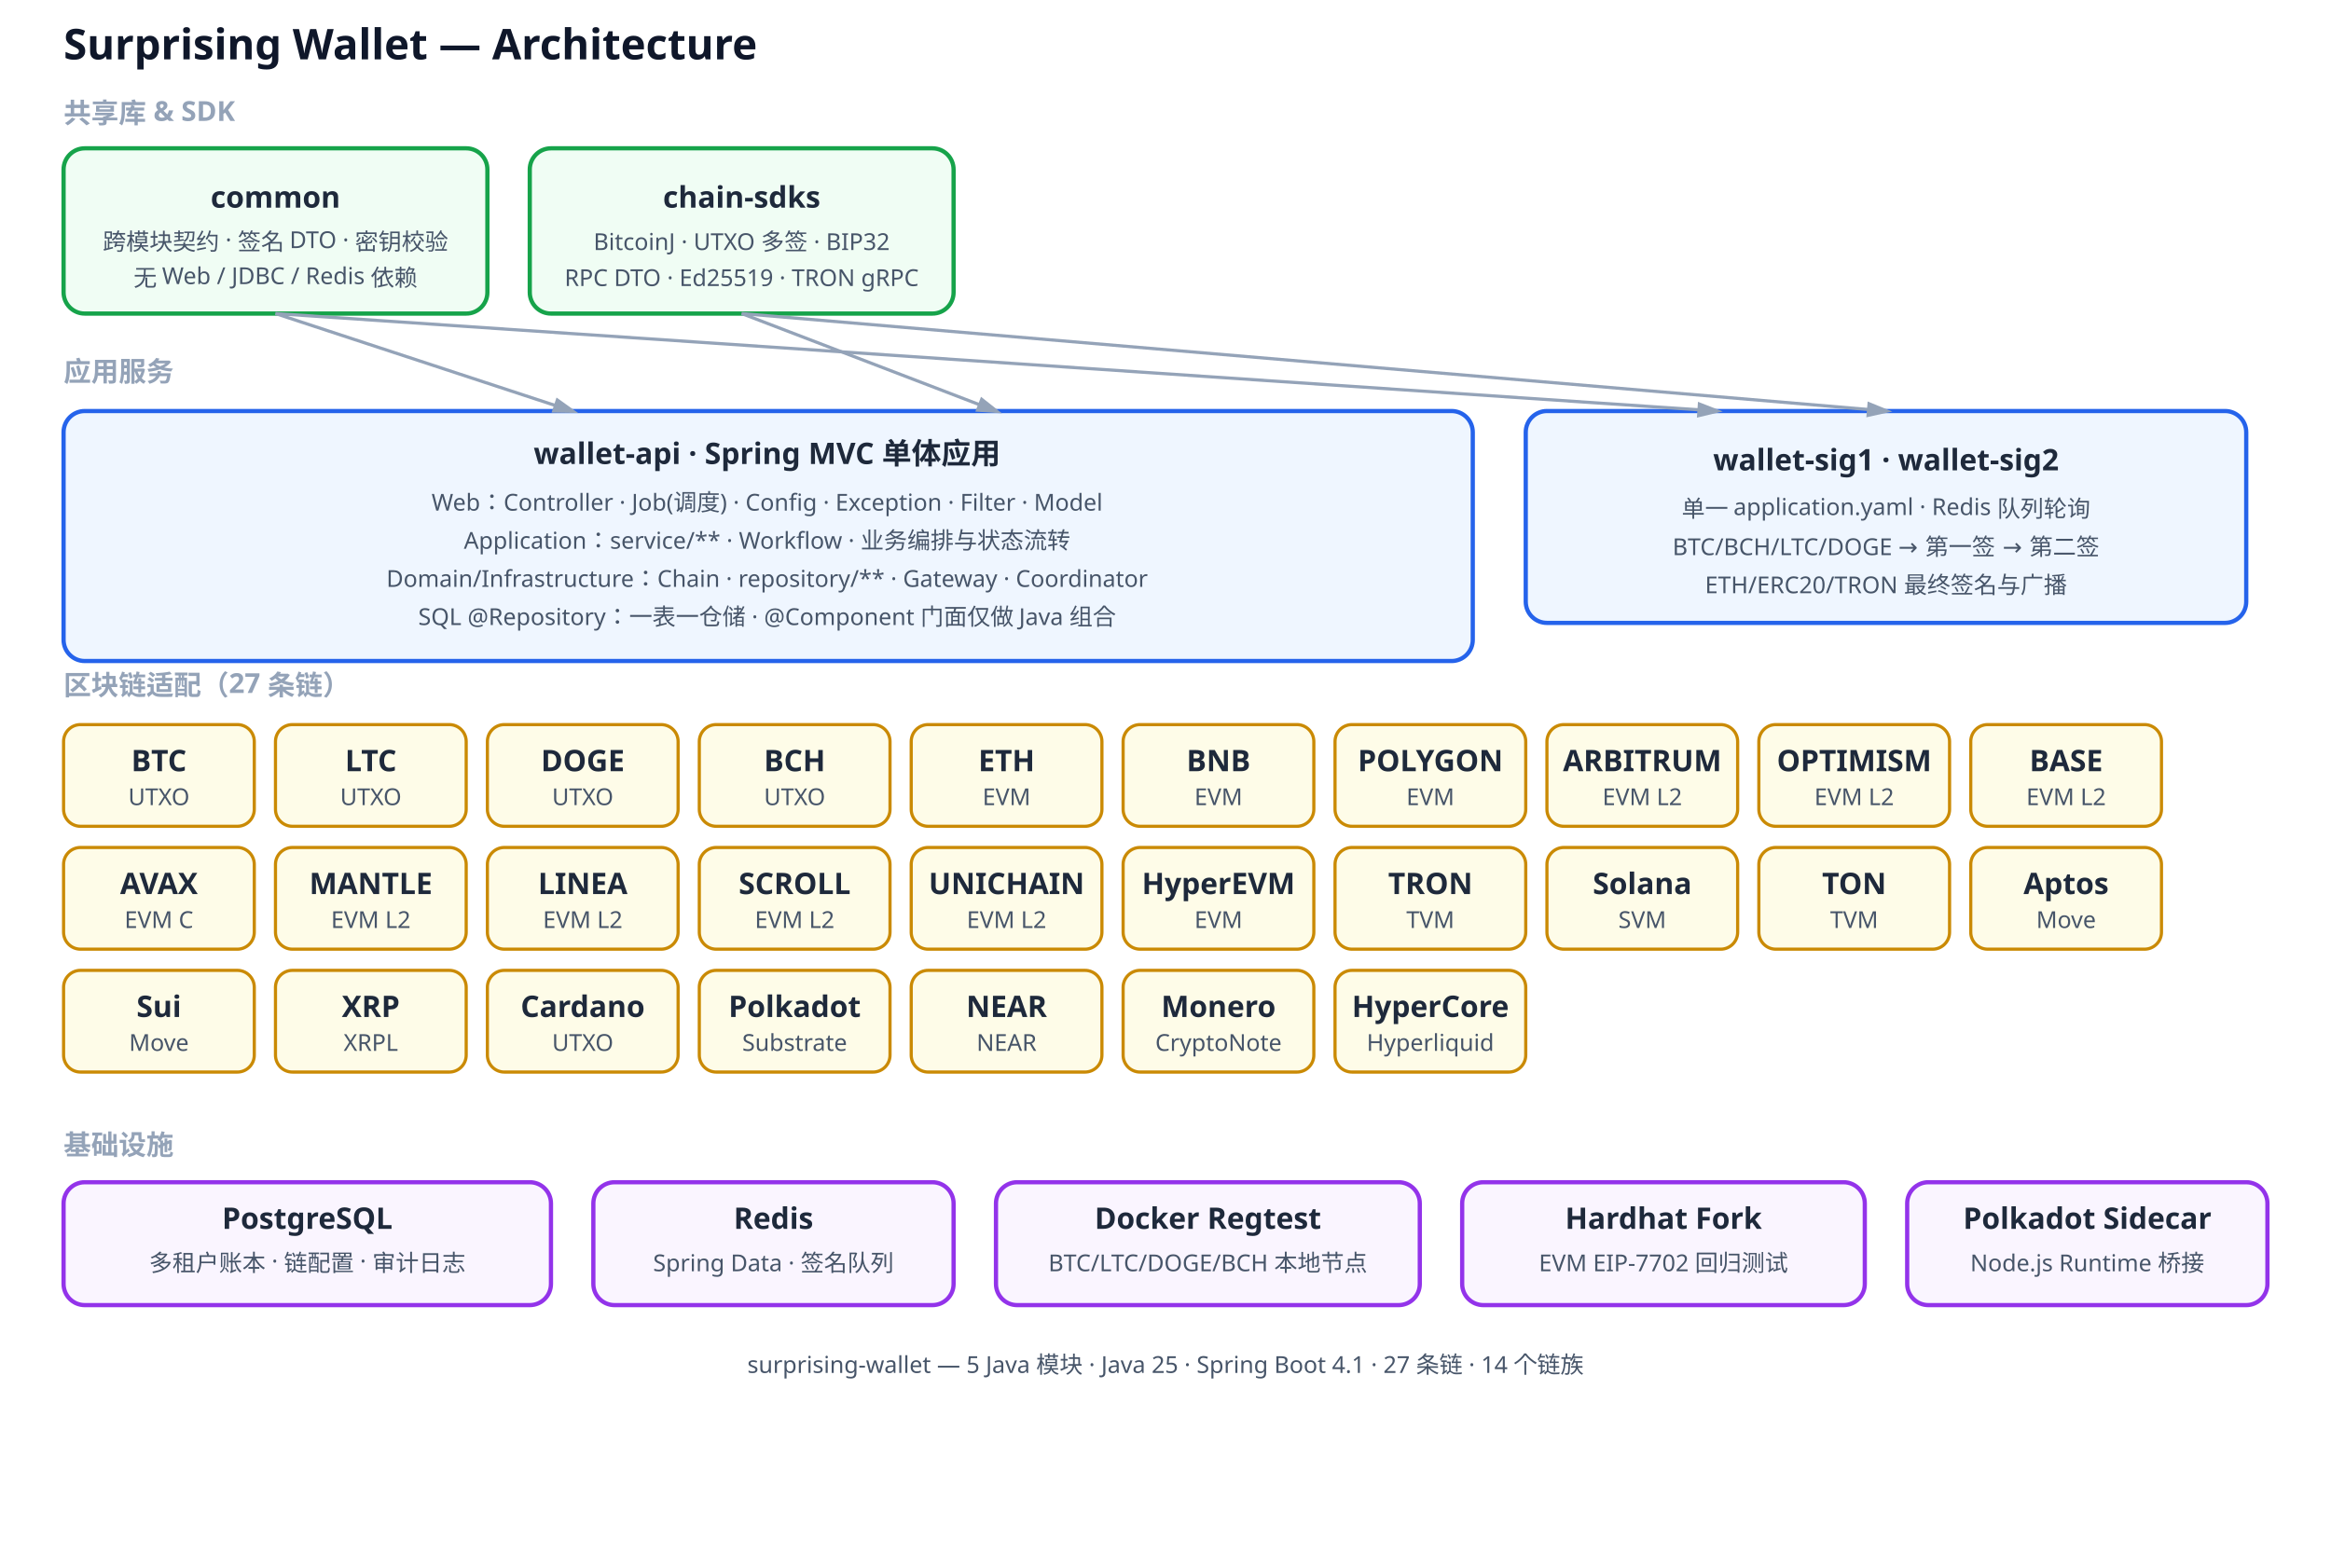
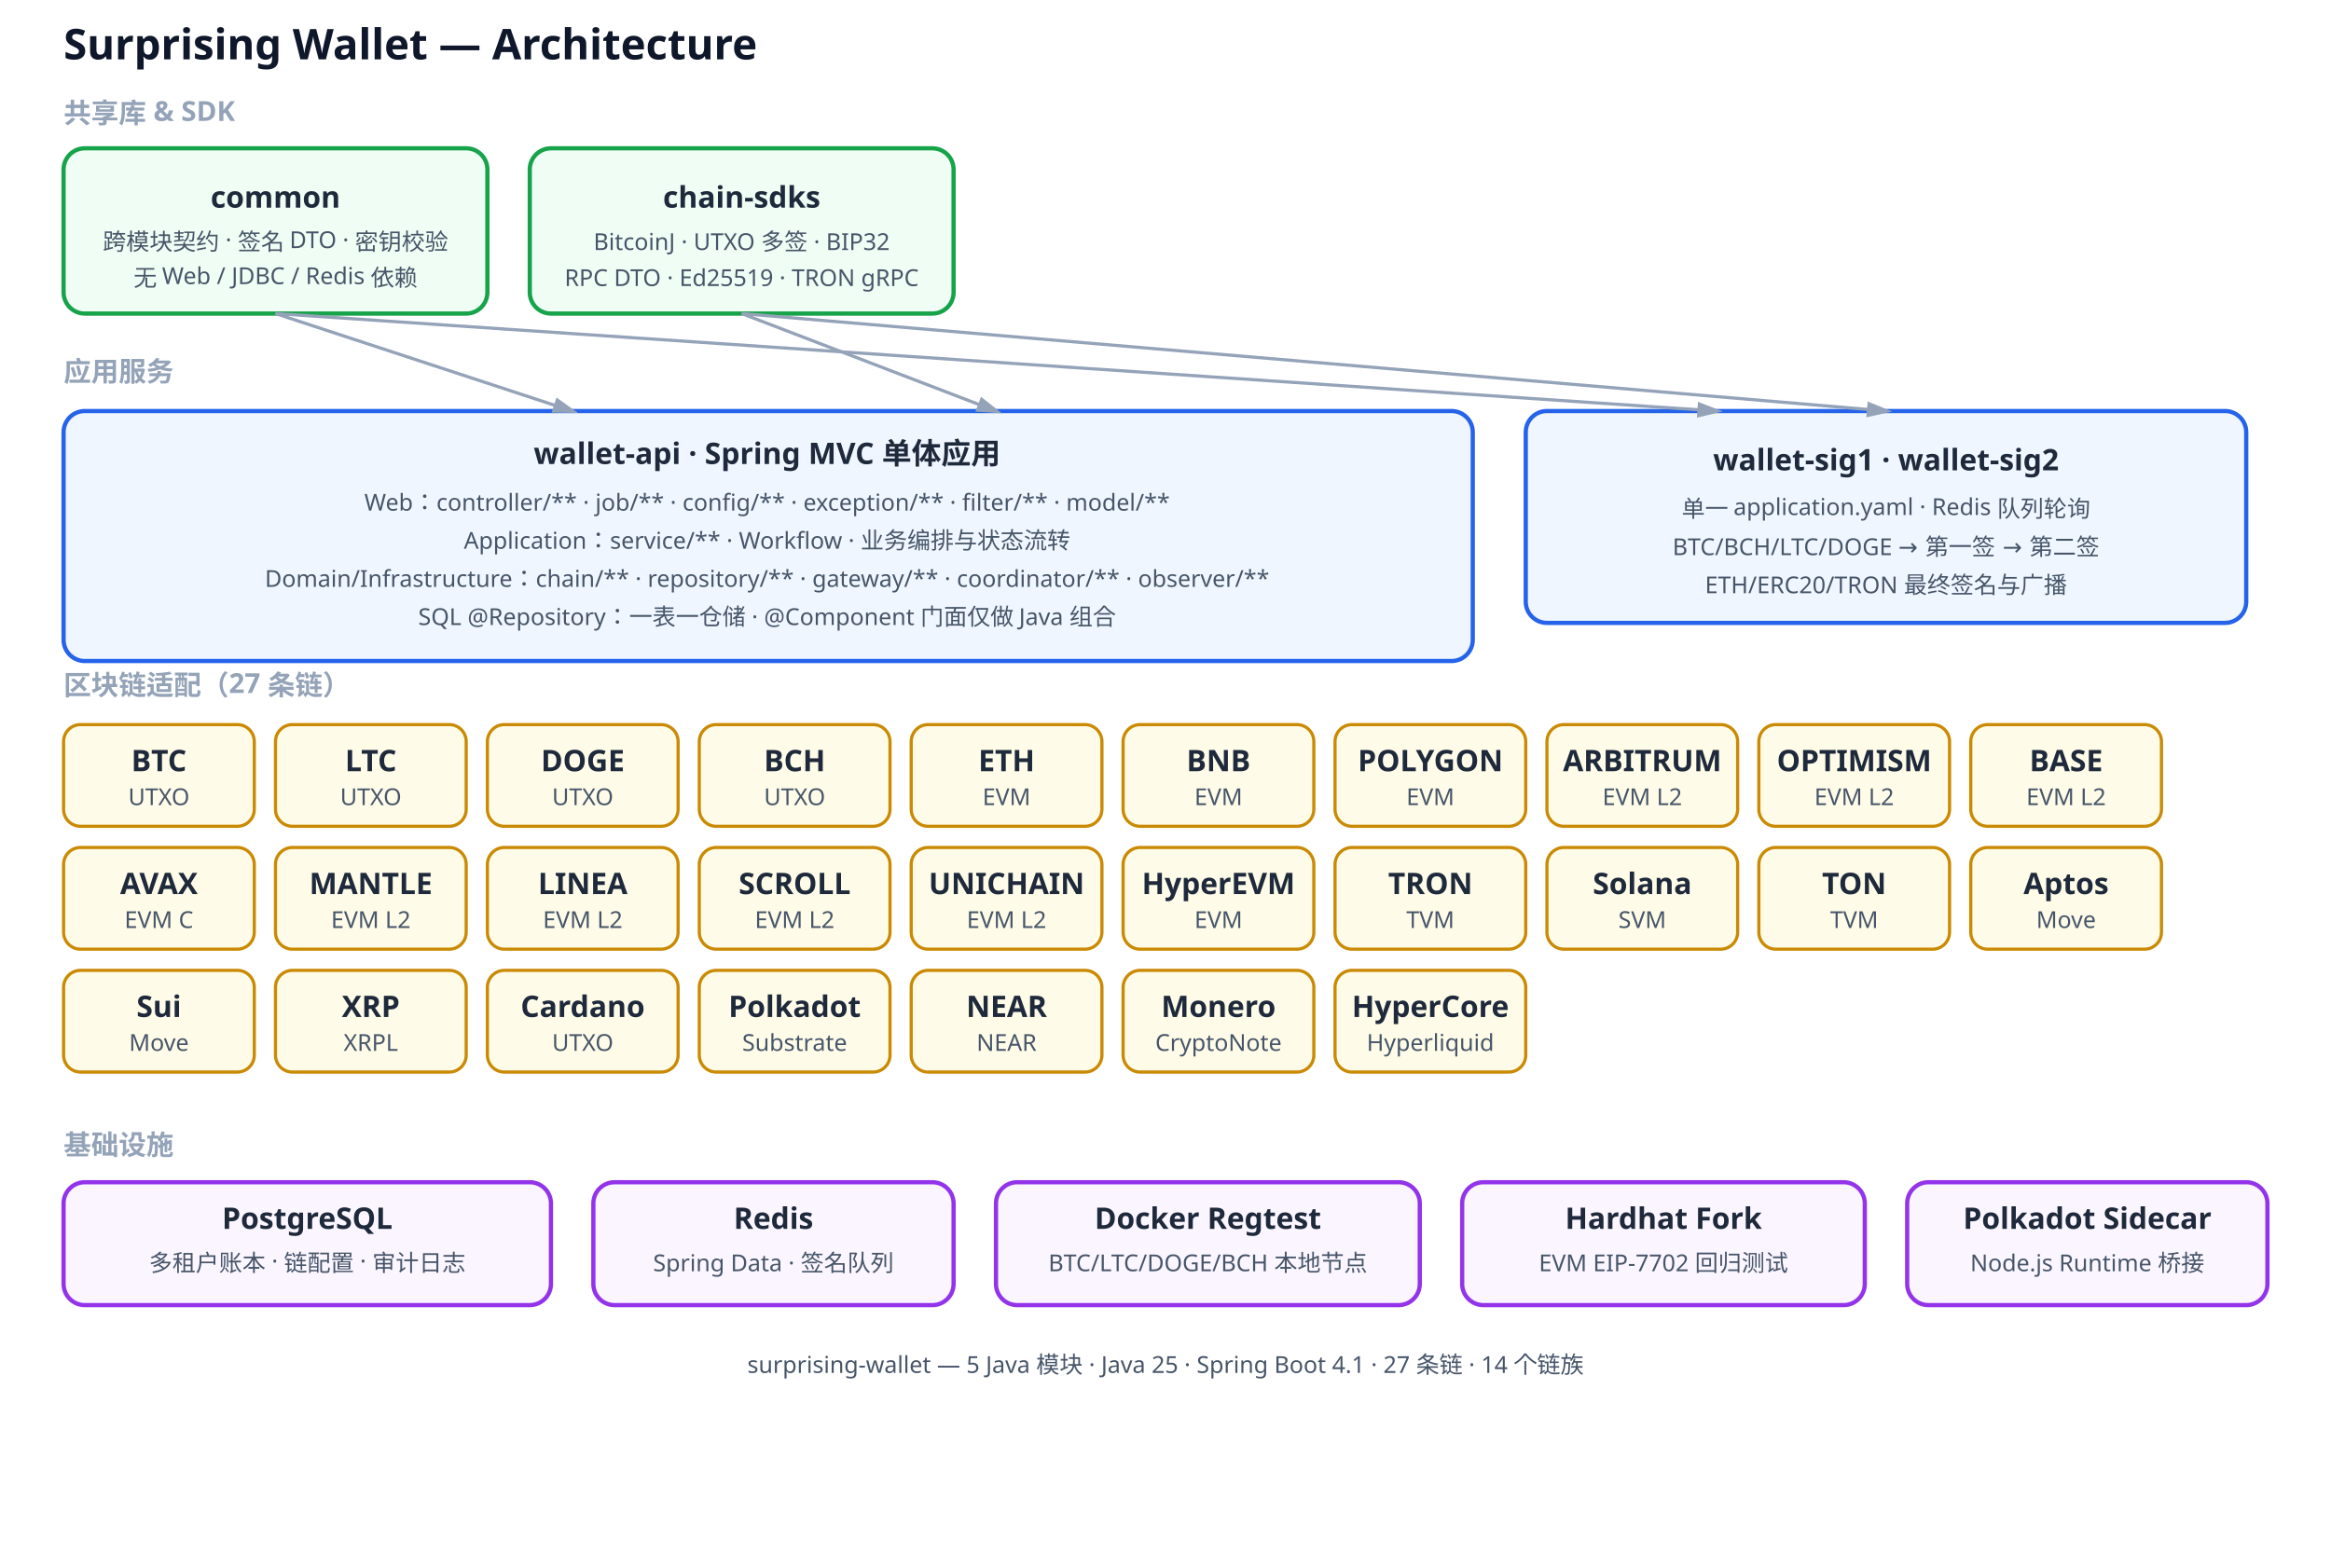
<svg xmlns="http://www.w3.org/2000/svg" width="1100" height="740" viewBox="0 0 1100 740">
  <style>
    .svc   { fill: #eff6ff; stroke: #2563eb; stroke-width: 2; rx: 10; }
    .lib   { fill: #f0fdf4; stroke: #16a34a; stroke-width: 2; rx: 10; }
    .chain { fill: #fefce8; stroke: #ca8a04; stroke-width: 1.5; rx: 8; }
    .infra { fill: #faf5ff; stroke: #9333ea; stroke-width: 2; rx: 10; }
    .label { font: 14px sans-serif; font-weight: 700; fill: #1e293b; }
    .desc  { font: 11px sans-serif; fill: #475569; }
    .title { font: 20px sans-serif; font-weight: 700; fill: #0f172a; }
    .sep   { font: 13px sans-serif; font-weight: 600; fill: #94a3b8; }
    .arrow { stroke: #94a3b8; stroke-width: 1.5; marker-end: url(#arr); }
  </style>
  <defs>
    <marker id="arr" markerWidth="8" markerHeight="8" refX="6" refY="2.5" orient="auto" markerUnits="strokeWidth">
      <path d="M0,0 L0,5 L8,2.5 z" fill="#94a3b8" />
    </marker>
  </defs>
  <text x="30" y="28" class="title">Surprising Wallet —  Architecture</text>
  <text x="30" y="58" class="sep"> 共享库 &amp; SDK</text>
  <rect x="30" y="70" width="200" height="78" class="lib" />
  <text x="130" y="98" text-anchor="middle" class="label">common</text>
  <text x="130" y="118" text-anchor="middle" class="desc">跨模块契约 · 签名 DTO · 密钥校验</text>
  <text x="130" y="135" text-anchor="middle" class="desc">无 Web / JDBC / Redis 依赖</text>
  <rect x="250" y="70" width="200" height="78" class="lib" />
  <text x="350" y="98" text-anchor="middle" class="label">chain-sdks</text>
  <text x="350" y="118" text-anchor="middle" class="desc">BitcoinJ · UTXO 多签 · BIP32</text>
  <text x="350" y="135" text-anchor="middle" class="desc">RPC DTO · Ed25519 · TRON gRPC</text>
  <text x="30" y="180" class="sep"> 应用服务</text>
  <rect x="30" y="194" width="665" height="118" class="svc" />
  <text x="362" y="219" text-anchor="middle" class="label">wallet-api · Spring MVC 单体应用</text>
-   <text x="362" y="241" text-anchor="middle" class="desc">Web：Controller · Job(调度) · Config · Exception · Filter · Model</text>
+   <text x="362" y="241" text-anchor="middle" class="desc">Web：controller/** · job/** · config/** · exception/** · filter/** · model/**</text>
  <text x="362" y="259" text-anchor="middle" class="desc">Application：service/** · Workflow · 业务编排与状态流转</text>
-   <text x="362" y="277" text-anchor="middle" class="desc">Domain/Infrastructure：Chain · repository/** · Gateway · Coordinator</text>
+   <text x="362" y="277" text-anchor="middle" class="desc">Domain/Infrastructure：chain/** · repository/** · gateway/** · coordinator/** · observer/**</text>
  <text x="362" y="295" text-anchor="middle" class="desc">SQL @Repository：一表一仓储 · @Component 门面仅做 Java 组合</text>
  <rect x="720" y="194" width="340" height="100" class="svc" />
  <text x="890" y="222" text-anchor="middle" class="label">wallet-sig1 · wallet-sig2</text>
  <text x="890" y="244" text-anchor="middle" class="desc">单一 application.yaml · Redis 队列轮询</text>
  <text x="890" y="262" text-anchor="middle" class="desc">BTC/BCH/LTC/DOGE → 第一签 → 第二签</text>
  <text x="890" y="280" text-anchor="middle" class="desc">ETH/ERC20/TRON 最终签名与广播</text>
  <line x1="130" y1="148" x2="270" y2="194" class="arrow" />
  <line x1="350" y1="148" x2="470" y2="194" class="arrow" />
  <line x1="130" y1="148" x2="810" y2="194" class="arrow" />
  <line x1="350" y1="148" x2="890" y2="194" class="arrow" />
  <text x="30" y="328" class="sep"> 区块链适配（27 条链）</text>
  <rect x="30" y="342" width="90" height="48" class="chain" />
  <text x="75" y="364" text-anchor="middle" class="label">BTC</text>
  <text x="75" y="380" text-anchor="middle" class="desc">UTXO</text>
  <rect x="130" y="342" width="90" height="48" class="chain" />
  <text x="175" y="364" text-anchor="middle" class="label">LTC</text>
  <text x="175" y="380" text-anchor="middle" class="desc">UTXO</text>
  <rect x="230" y="342" width="90" height="48" class="chain" />
  <text x="275" y="364" text-anchor="middle" class="label">DOGE</text>
  <text x="275" y="380" text-anchor="middle" class="desc">UTXO</text>
  <rect x="330" y="342" width="90" height="48" class="chain" />
  <text x="375" y="364" text-anchor="middle" class="label">BCH</text>
  <text x="375" y="380" text-anchor="middle" class="desc">UTXO</text>
  <rect x="430" y="342" width="90" height="48" class="chain" />
  <text x="475" y="364" text-anchor="middle" class="label">ETH</text>
  <text x="475" y="380" text-anchor="middle" class="desc">EVM</text>
  <rect x="530" y="342" width="90" height="48" class="chain" />
  <text x="575" y="364" text-anchor="middle" class="label">BNB</text>
  <text x="575" y="380" text-anchor="middle" class="desc">EVM</text>
  <rect x="630" y="342" width="90" height="48" class="chain" />
  <text x="675" y="364" text-anchor="middle" class="label">POLYGON</text>
  <text x="675" y="380" text-anchor="middle" class="desc">EVM</text>
  <rect x="730" y="342" width="90" height="48" class="chain" />
  <text x="775" y="364" text-anchor="middle" class="label">ARBITRUM</text>
  <text x="775" y="380" text-anchor="middle" class="desc">EVM L2</text>
  <rect x="830" y="342" width="90" height="48" class="chain" />
  <text x="875" y="364" text-anchor="middle" class="label">OPTIMISM</text>
  <text x="875" y="380" text-anchor="middle" class="desc">EVM L2</text>
  <rect x="930" y="342" width="90" height="48" class="chain" />
  <text x="975" y="364" text-anchor="middle" class="label">BASE</text>
  <text x="975" y="380" text-anchor="middle" class="desc">EVM L2</text>
  <rect x="30" y="400" width="90" height="48" class="chain" />
  <text x="75" y="422" text-anchor="middle" class="label">AVAX</text>
  <text x="75" y="438" text-anchor="middle" class="desc">EVM C</text>
  <rect x="130" y="400" width="90" height="48" class="chain" />
  <text x="175" y="422" text-anchor="middle" class="label">MANTLE</text>
  <text x="175" y="438" text-anchor="middle" class="desc">EVM L2</text>
  <rect x="230" y="400" width="90" height="48" class="chain" />
  <text x="275" y="422" text-anchor="middle" class="label">LINEA</text>
  <text x="275" y="438" text-anchor="middle" class="desc">EVM L2</text>
  <rect x="330" y="400" width="90" height="48" class="chain" />
  <text x="375" y="422" text-anchor="middle" class="label">SCROLL</text>
  <text x="375" y="438" text-anchor="middle" class="desc">EVM L2</text>
  <rect x="430" y="400" width="90" height="48" class="chain" />
  <text x="475" y="422" text-anchor="middle" class="label">UNICHAIN</text>
  <text x="475" y="438" text-anchor="middle" class="desc">EVM L2</text>
  <rect x="530" y="400" width="90" height="48" class="chain" />
  <text x="575" y="422" text-anchor="middle" class="label">HyperEVM</text>
  <text x="575" y="438" text-anchor="middle" class="desc">EVM</text>
  <rect x="630" y="400" width="90" height="48" class="chain" />
  <text x="675" y="422" text-anchor="middle" class="label">TRON</text>
  <text x="675" y="438" text-anchor="middle" class="desc">TVM</text>
  <rect x="730" y="400" width="90" height="48" class="chain" />
  <text x="775" y="422" text-anchor="middle" class="label">Solana</text>
  <text x="775" y="438" text-anchor="middle" class="desc">SVM</text>
  <rect x="830" y="400" width="90" height="48" class="chain" />
  <text x="875" y="422" text-anchor="middle" class="label">TON</text>
  <text x="875" y="438" text-anchor="middle" class="desc">TVM</text>
  <rect x="930" y="400" width="90" height="48" class="chain" />
  <text x="975" y="422" text-anchor="middle" class="label">Aptos</text>
  <text x="975" y="438" text-anchor="middle" class="desc">Move</text>
  <rect x="30" y="458" width="90" height="48" class="chain" />
  <text x="75" y="480" text-anchor="middle" class="label">Sui</text>
  <text x="75" y="496" text-anchor="middle" class="desc">Move</text>
  <rect x="130" y="458" width="90" height="48" class="chain" />
  <text x="175" y="480" text-anchor="middle" class="label">XRP</text>
  <text x="175" y="496" text-anchor="middle" class="desc">XRPL</text>
  <rect x="230" y="458" width="90" height="48" class="chain" />
  <text x="275" y="480" text-anchor="middle" class="label">Cardano</text>
  <text x="275" y="496" text-anchor="middle" class="desc">UTXO</text>
  <rect x="330" y="458" width="90" height="48" class="chain" />
  <text x="375" y="480" text-anchor="middle" class="label">Polkadot</text>
  <text x="375" y="496" text-anchor="middle" class="desc">Substrate</text>
  <rect x="430" y="458" width="90" height="48" class="chain" />
  <text x="475" y="480" text-anchor="middle" class="label">NEAR</text>
  <text x="475" y="496" text-anchor="middle" class="desc">NEAR</text>
  <rect x="530" y="458" width="90" height="48" class="chain" />
  <text x="575" y="480" text-anchor="middle" class="label">Monero</text>
  <text x="575" y="496" text-anchor="middle" class="desc">CryptoNote</text>
  <rect x="630" y="458" width="90" height="48" class="chain" />
  <text x="675" y="480" text-anchor="middle" class="label">HyperCore</text>
  <text x="675" y="496" text-anchor="middle" class="desc">Hyperliquid</text>
  <text x="30" y="545" class="sep"> 基础设施</text>
  <rect x="30" y="558" width="230" height="58" class="infra" />
  <text x="145" y="580" text-anchor="middle" class="label">PostgreSQL</text>
  <text x="145" y="600" text-anchor="middle" class="desc">多租户账本 · 链配置 · 审计日志</text>
  <rect x="280" y="558" width="170" height="58" class="infra" />
  <text x="365" y="580" text-anchor="middle" class="label">Redis</text>
  <text x="365" y="600" text-anchor="middle" class="desc">Spring Data · 签名队列</text>
  <rect x="470" y="558" width="200" height="58" class="infra" />
  <text x="570" y="580" text-anchor="middle" class="label">Docker Regtest</text>
  <text x="570" y="600" text-anchor="middle" class="desc">BTC/LTC/DOGE/BCH 本地节点</text>
  <rect x="690" y="558" width="190" height="58" class="infra" />
  <text x="785" y="580" text-anchor="middle" class="label">Hardhat Fork</text>
  <text x="785" y="600" text-anchor="middle" class="desc">EVM EIP-7702 回归测试</text>
  <rect x="900" y="558" width="170" height="58" class="infra" />
  <text x="985" y="580" text-anchor="middle" class="label">Polkadot Sidecar</text>
  <text x="985" y="600" text-anchor="middle" class="desc">Node.js Runtime 桥接</text>
  <text x="550" y="648" text-anchor="middle" class="desc" fill="#94a3b8" font-size="11">surprising-wallet — 5 Java 模块 · Java 25 · Spring Boot 4.1 · 27 条链 · 14 个链族</text>
</svg>
